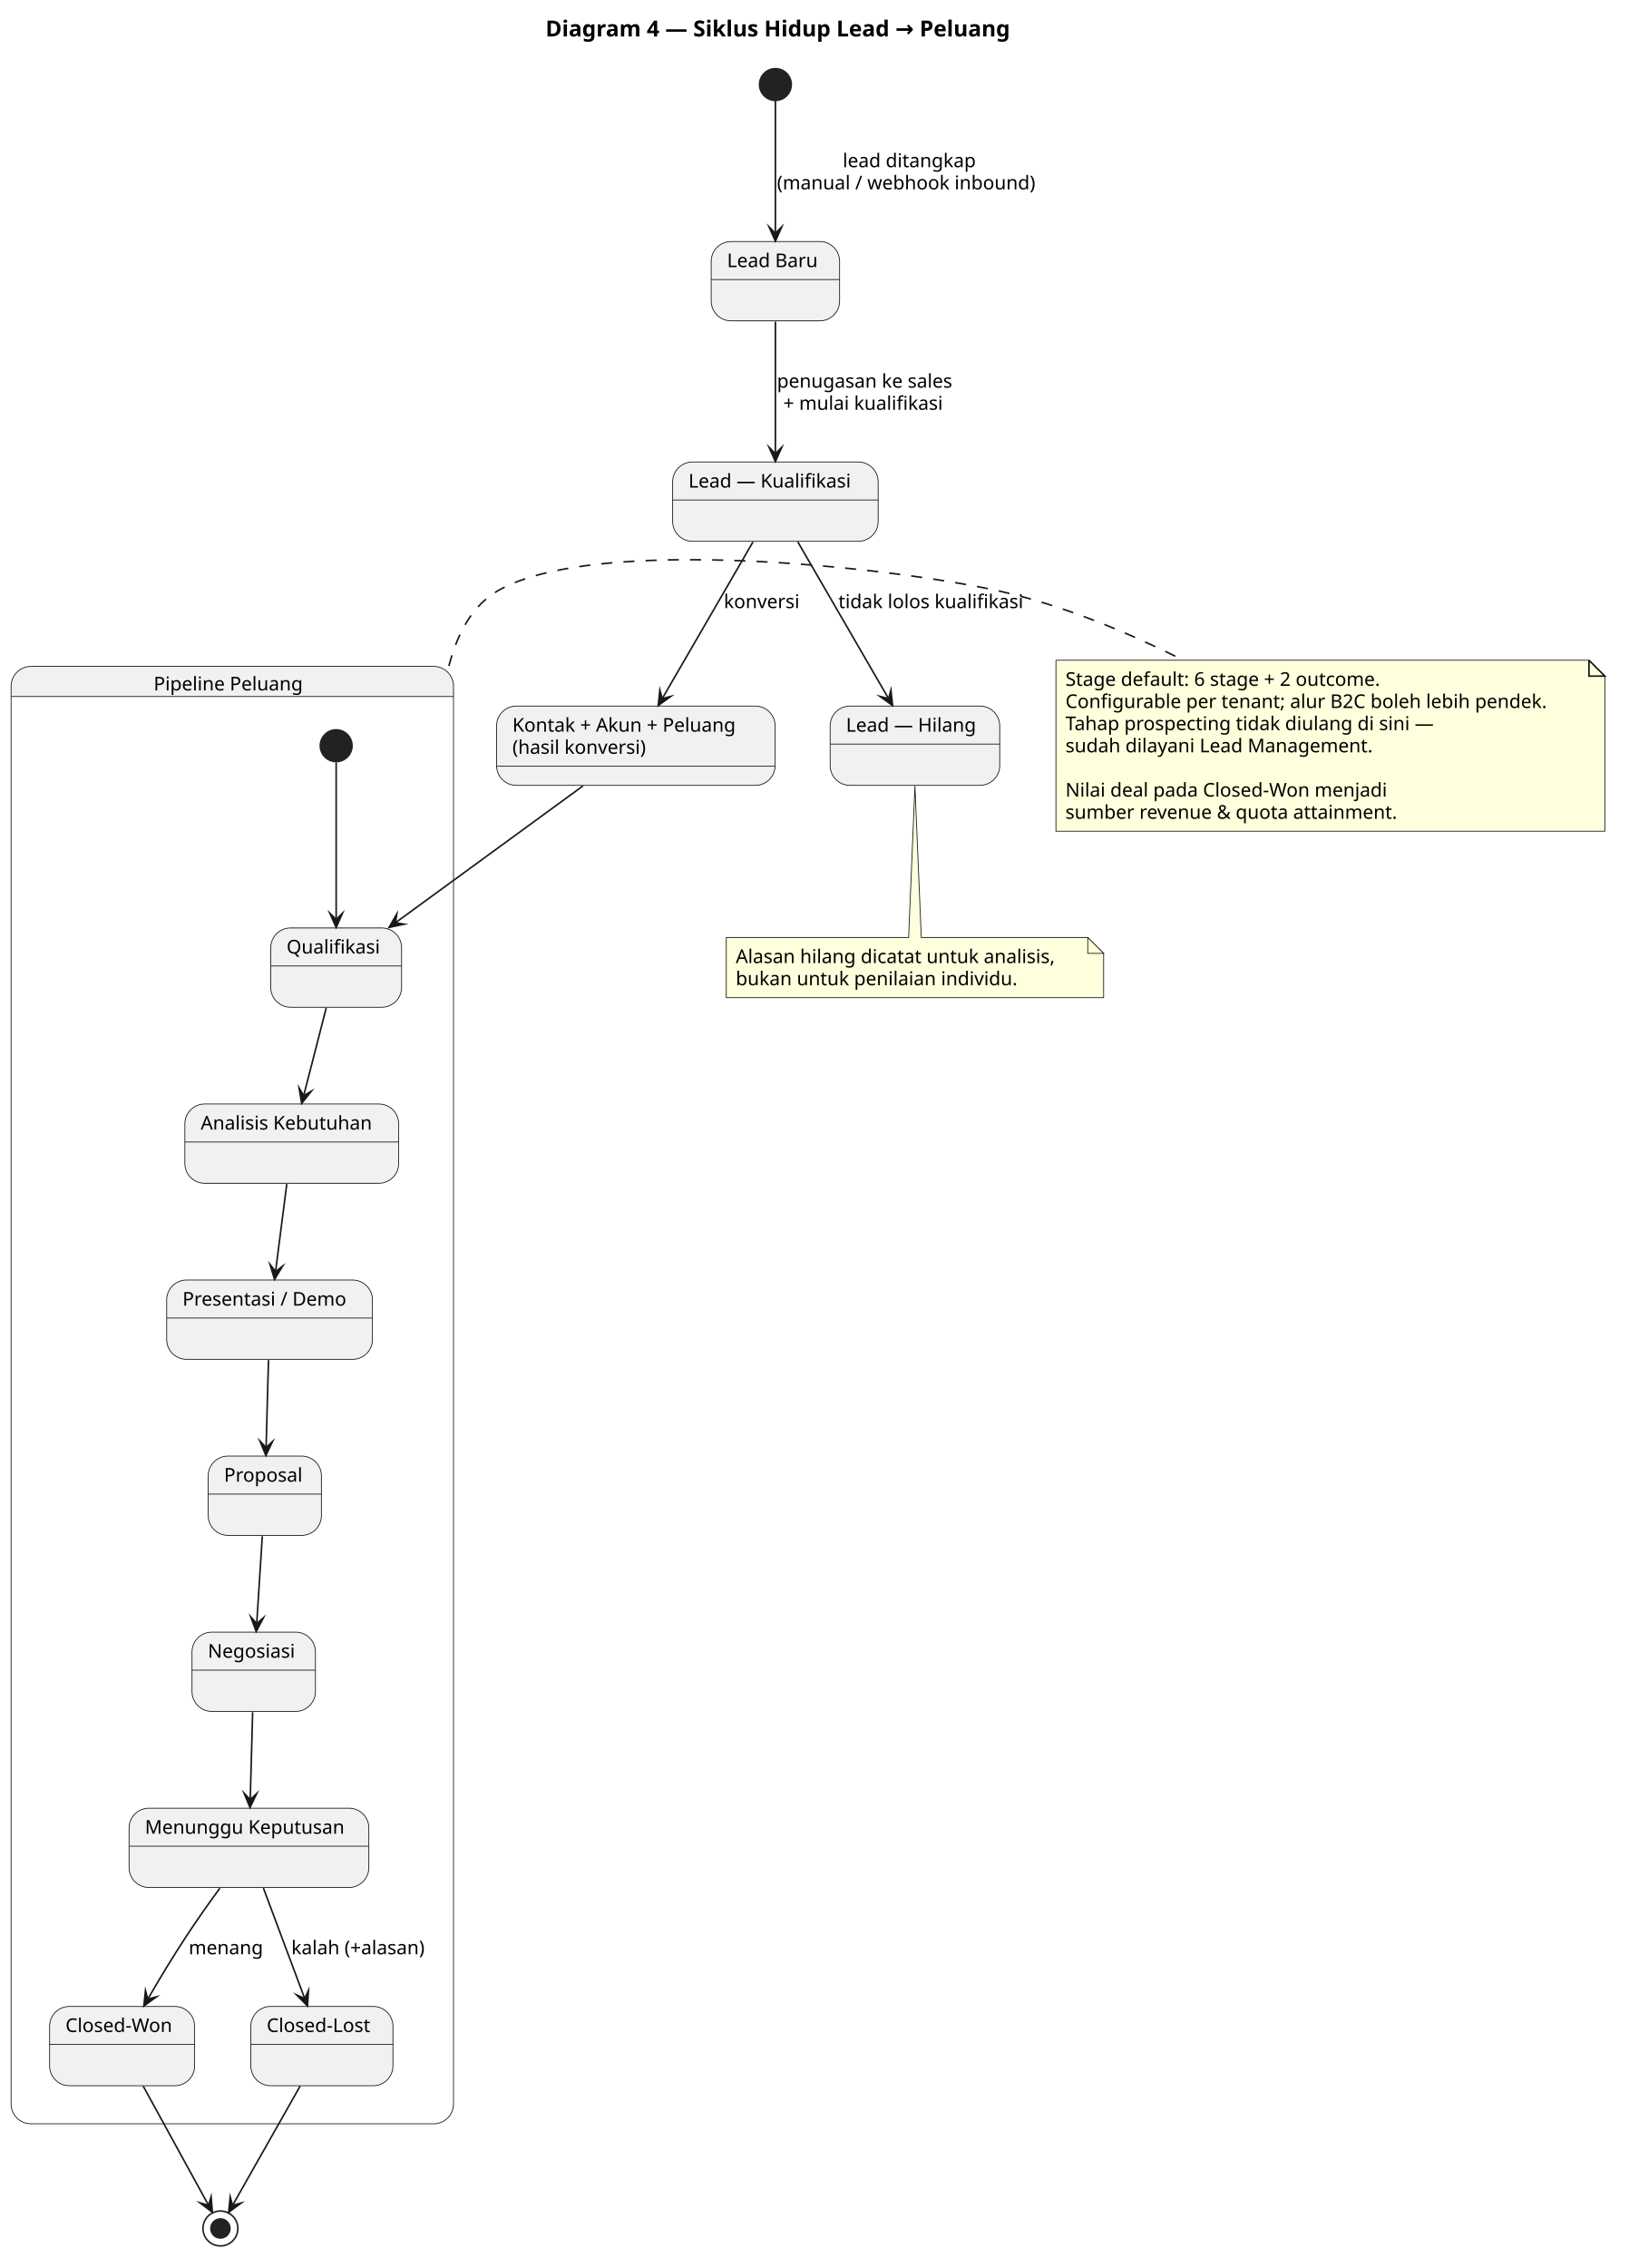
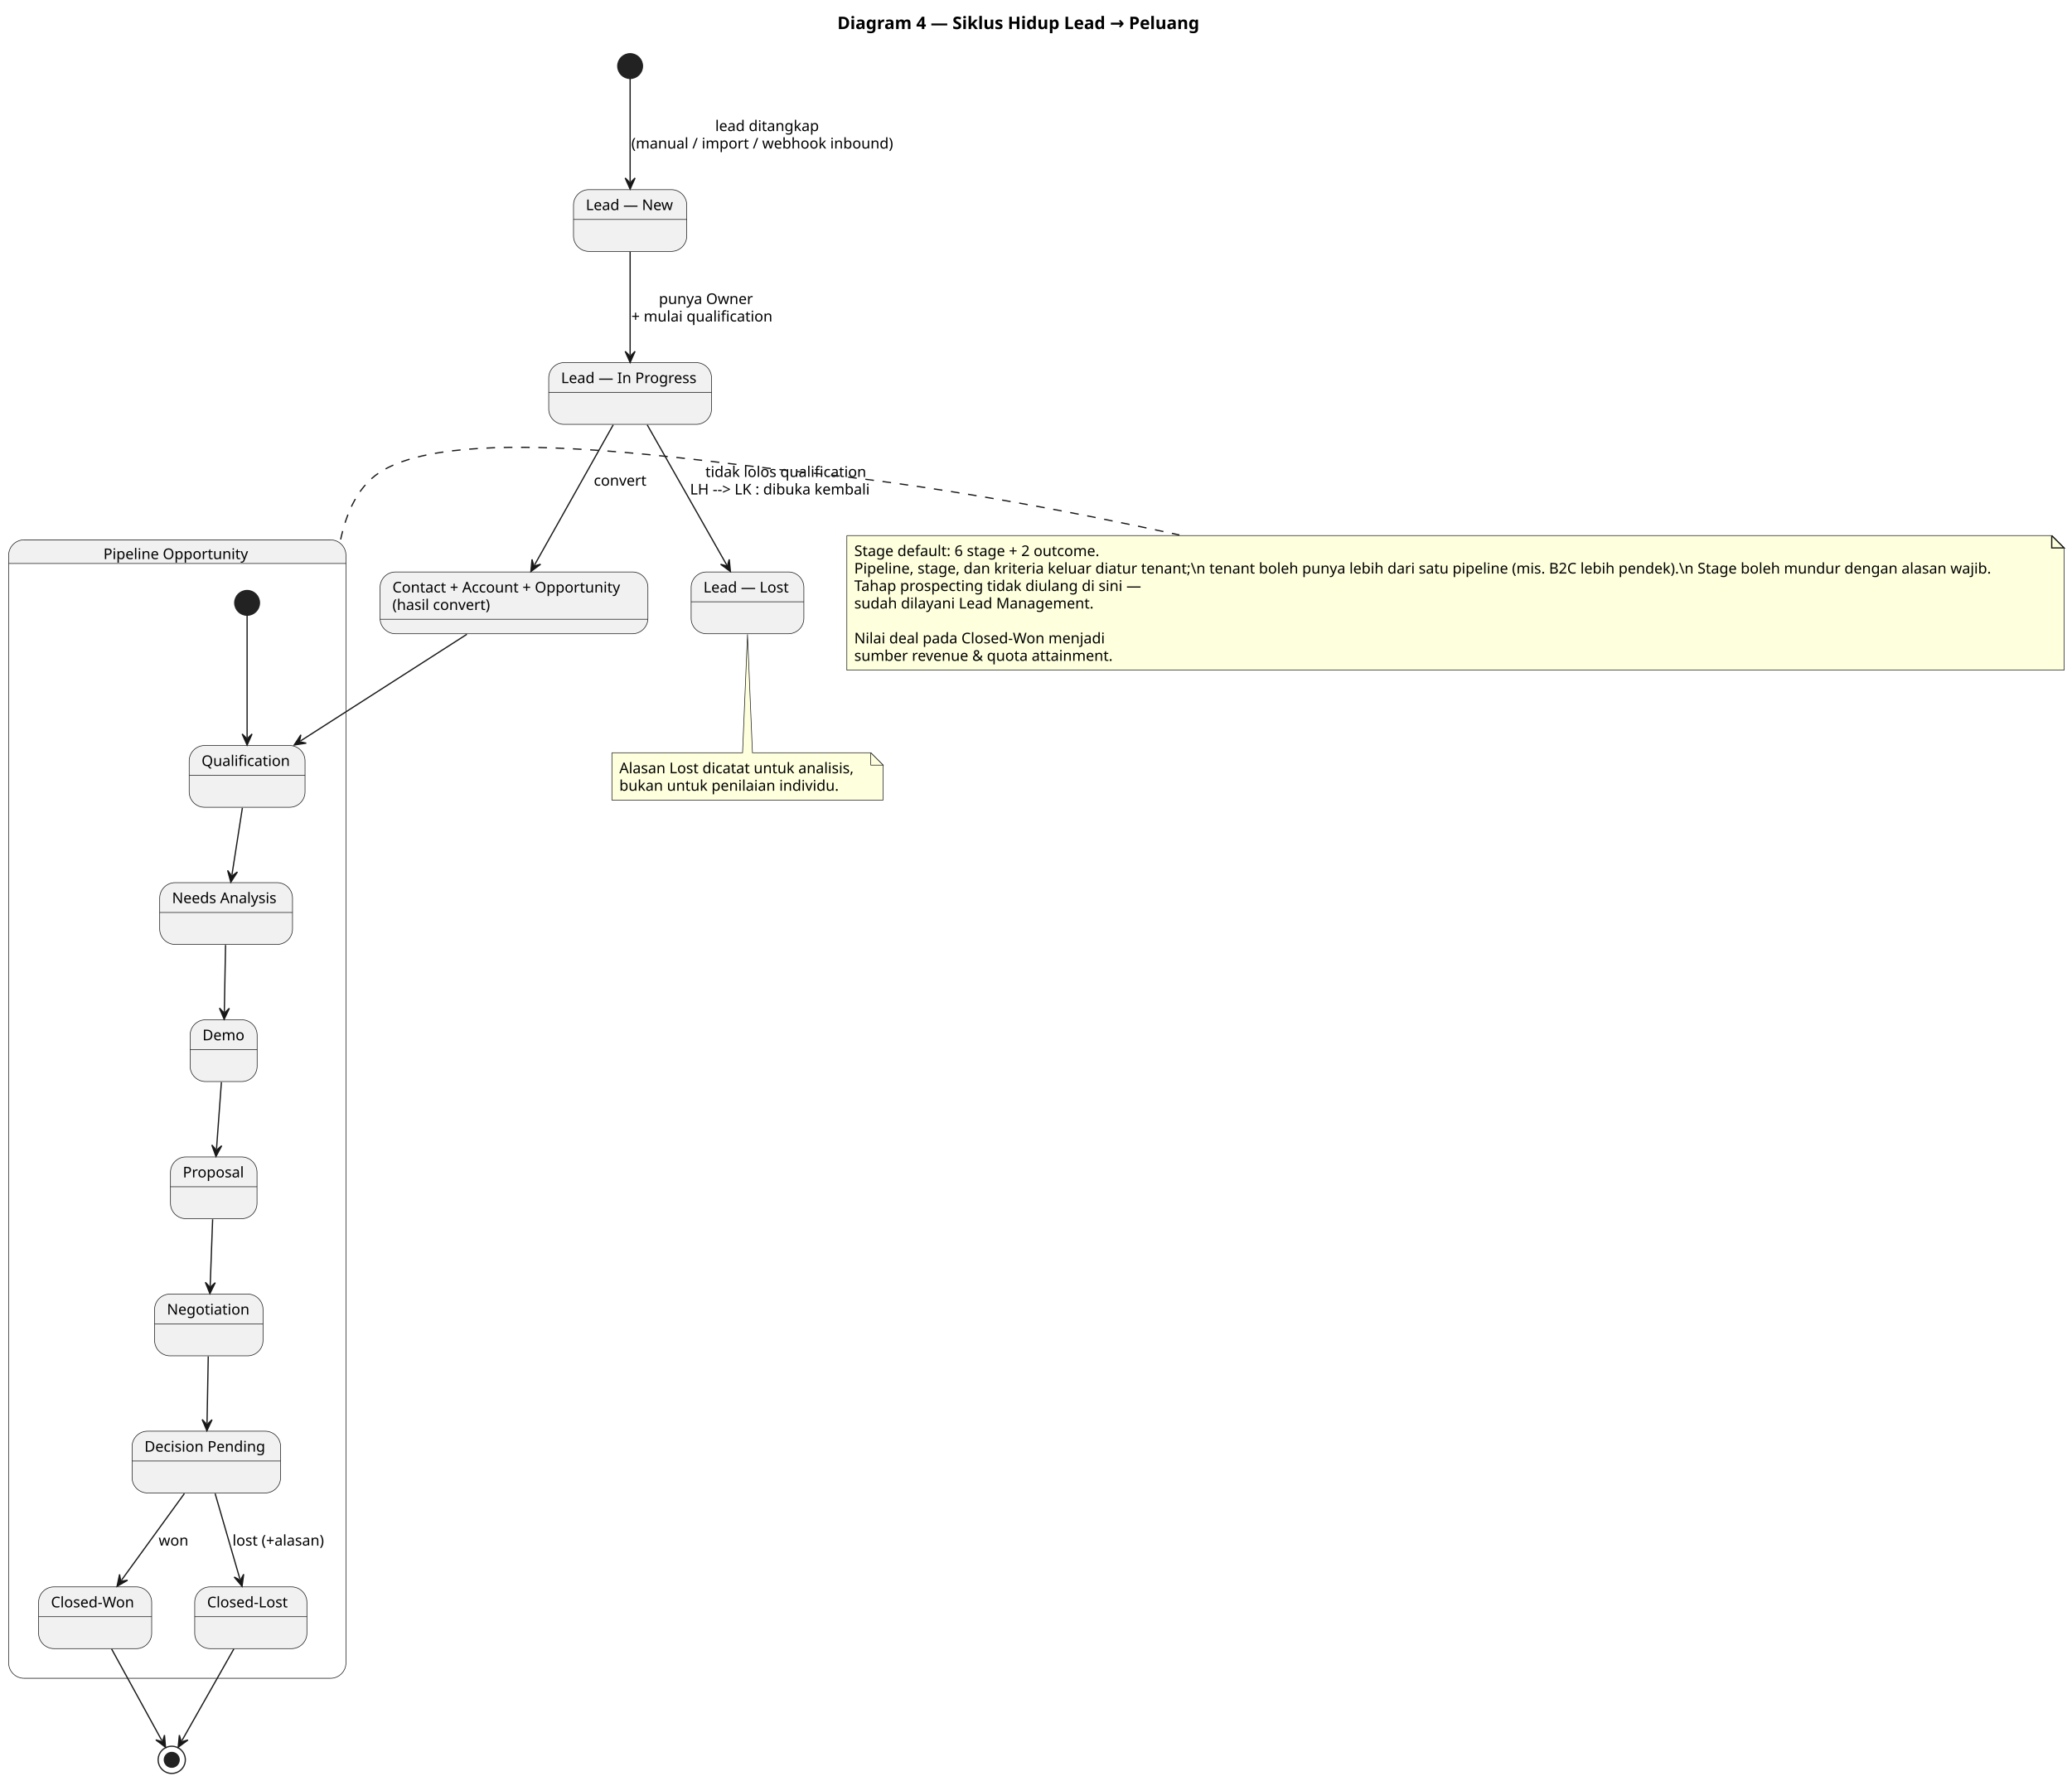
- <svg xmlns="http://www.w3.org/2000/svg" version="1.1" data-diagram-type="STATE" style="width:1027px;height:1430px;background:#FFFFFF;" width="1027px" height="1430px" viewBox="0 0 1027 1430" zoomAndPan="magnify" preserveAspectRatio="none" contentStyleType="text/css">
+ <svg xmlns="http://www.w3.org/2000/svg" contentStyleType="text/css" data-diagram-type="STATE" height="1441px" preserveAspectRatio="none" style="width:1677px;height:1441px;background:#FFFFFF;" version="1.1" viewBox="0 0 1677 1441" width="1677px" zoomAndPan="magnify">
  <defs />
-   <g font-family="sans-serif" lengthAdjust="spacing">
+   <g>
    <g class="title" data-source-line="1">
-       <text x="344.002" y="22.995" fill="#000" font-size="14" textLength="332.076" font-weight="700">Diagram 4 — Siklus Hidup Lead → Peluang</text>
+       <text fill="#000000" font-family="sans-serif" font-size="14" font-weight="bold" lengthAdjust="spacing" textLength="308.171" x="677.712" y="23.535">Diagram 4 — Siklus Hidup Lead → Peluang</text>
    </g>
-     <g class="cluster" data-qualified-name="PIPE" id="ent0005" data-source-line="16">
-       <path d="M19.5,420.187 L273.5,420.187 A12.5,12.5 0 0 1 286,432.687 L286,439.156 L7,439.156 L7,432.687 A12.5,12.5 0 0 1 19.5,420.187" fill="#F1F1F1" />
-       <rect x="7" y="420.187" width="279" height="918.89" fill="none" style="stroke:#181818;stroke-width:0.5;" rx="12.5" ry="12.5" />
-       <line x1="7" y1="439.156" x2="286" y2="439.156" style="stroke:#181818;stroke-width:0.5;" />
-       <text x="96.912" y="435.326" fill="#000" font-size="12" textLength="99.176">Pipeline Peluang</text>
+     <g class="cluster" data-entity="PIPE" data-source-line="16" data-uid="ent0006" id="cluster_PIPE">
+       <path d="M19.5,436.958 L267.5,436.958 A12.5,12.5 0 0 1 280,449.458 L280,456.091 L7,456.091 L7,449.458 A12.5,12.5 0 0 1 19.5,436.958" fill="#F1F1F1" />
+       <rect fill="none" height="921.46" rx="12.5" ry="12.5" style="stroke:#181818;stroke-width:0.5;" width="273" x="7" y="436.958" />
+       <line style="stroke:#181818;stroke-width:0.5;" x1="7" x2="280" y1="456.091" y2="456.091" />
+       <text fill="#000000" font-family="sans-serif" font-size="12" lengthAdjust="spacing" textLength="119.525" x="83.737" y="452.56">Pipeline Opportunity</text>
    </g>
-     <g class="entity" data-qualified-name="PIPE.S1" id="ent0006" data-source-line="17">
-       <rect x="170.74" y="585.077" width="82.52" height="50" fill="#F1F1F1" style="stroke:#181818;stroke-width:0.5;" rx="12.5" ry="12.5" />
-       <line x1="170.74" y1="609.046" x2="253.26" y2="609.046" style="stroke:#181818;stroke-width:0.5;" />
-       <text x="180.74" y="601.216" fill="#000" font-size="12" textLength="62.52">Qualifikasi</text>
+     <g id="PIPE.S1">
+       <rect fill="#F1F1F1" height="50" rx="12.5" ry="12.5" style="stroke:#181818;stroke-width:0.5;" width="93.764" x="153.12" y="603.418" />
+       <line style="stroke:#181818;stroke-width:0.5;" x1="153.12" x2="246.884" y1="627.551" y2="627.551" />
+       <text fill="#000000" font-family="sans-serif" font-size="12" lengthAdjust="spacing" textLength="73.764" x="163.12" y="620.02">Qualification</text>
    </g>
-     <g class="entity" data-qualified-name="PIPE.S2" id="ent0007" data-source-line="18">
-       <rect x="116.58" y="696.077" width="134.838" height="50" fill="#F1F1F1" style="stroke:#181818;stroke-width:0.5;" rx="12.5" ry="12.5" />
-       <line x1="116.58" y1="720.046" x2="251.418" y2="720.046" style="stroke:#181818;stroke-width:0.5;" />
-       <text x="126.58" y="712.216" fill="#000" font-size="12" textLength="114.838">Analisis Kebutuhan</text>
+     <g id="PIPE.S2">
+       <rect fill="#F1F1F1" height="50" rx="12.5" ry="12.5" style="stroke:#181818;stroke-width:0.5;" width="107.498" x="129.25" y="714.418" />
+       <line style="stroke:#181818;stroke-width:0.5;" x1="129.25" x2="236.748" y1="738.551" y2="738.551" />
+       <text fill="#000000" font-family="sans-serif" font-size="12" lengthAdjust="spacing" textLength="87.498" x="139.25" y="731.02">Needs Analysis</text>
    </g>
-     <g class="entity" data-qualified-name="PIPE.S3" id="ent0008" data-source-line="19">
-       <rect x="105.12" y="807.077" width="129.764" height="50" fill="#F1F1F1" style="stroke:#181818;stroke-width:0.5;" rx="12.5" ry="12.5" />
-       <line x1="105.12" y1="831.046" x2="234.884" y2="831.046" style="stroke:#181818;stroke-width:0.5;" />
-       <text x="115.12" y="823.216" fill="#000" font-size="12" textLength="109.764">Presentasi / Demo</text>
+     <g id="PIPE.S3">
+       <rect fill="#F1F1F1" height="50" rx="12.5" ry="12.5" style="stroke:#181818;stroke-width:0.5;" width="54.248" x="153.88" y="825.418" />
+       <line style="stroke:#181818;stroke-width:0.5;" x1="153.88" x2="208.128" y1="849.551" y2="849.551" />
+       <text fill="#000000" font-family="sans-serif" font-size="12" lengthAdjust="spacing" textLength="34.248" x="163.88" y="842.02">Demo</text>
    </g>
-     <g class="entity" data-qualified-name="PIPE.S4" id="ent0009" data-source-line="20">
-       <rect x="131.29" y="918.077" width="71.41" height="50" fill="#F1F1F1" style="stroke:#181818;stroke-width:0.5;" rx="12.5" ry="12.5" />
-       <line x1="131.29" y1="942.046" x2="202.7" y2="942.046" style="stroke:#181818;stroke-width:0.5;" />
-       <text x="141.29" y="934.216" fill="#000" font-size="12" textLength="51.41">Proposal</text>
+     <g id="PIPE.S4">
+       <rect fill="#F1F1F1" height="50" rx="12.5" ry="12.5" style="stroke:#181818;stroke-width:0.5;" width="70.051" x="137.97" y="936.418" />
+       <line style="stroke:#181818;stroke-width:0.5;" x1="137.97" x2="208.021" y1="960.551" y2="960.551" />
+       <text fill="#000000" font-family="sans-serif" font-size="12" lengthAdjust="spacing" textLength="50.051" x="147.97" y="953.02">Proposal</text>
    </g>
-     <g class="entity" data-qualified-name="PIPE.S5" id="ent0010" data-source-line="21">
-       <rect x="121.08" y="1029.077" width="77.844" height="50" fill="#F1F1F1" style="stroke:#181818;stroke-width:0.5;" rx="12.5" ry="12.5" />
-       <line x1="121.08" y1="1053.046" x2="198.924" y2="1053.046" style="stroke:#181818;stroke-width:0.5;" />
-       <text x="131.08" y="1045.216" fill="#000" font-size="12" textLength="57.844">Negosiasi</text>
+     <g id="PIPE.S5">
+       <rect fill="#F1F1F1" height="50" rx="12.5" ry="12.5" style="stroke:#181818;stroke-width:0.5;" width="87.764" x="125.12" y="1047.418" />
+       <line style="stroke:#181818;stroke-width:0.5;" x1="125.12" x2="212.884" y1="1071.551" y2="1071.551" />
+       <text fill="#000000" font-family="sans-serif" font-size="12" lengthAdjust="spacing" textLength="67.764" x="135.12" y="1064.02">Negotiation</text>
    </g>
-     <g class="entity" data-qualified-name="PIPE.S6" id="ent0011" data-source-line="22">
-       <rect x="81.4" y="1140.077" width="151.203" height="50" fill="#F1F1F1" style="stroke:#181818;stroke-width:0.5;" rx="12.5" ry="12.5" />
-       <line x1="81.4" y1="1164.046" x2="232.603" y2="1164.046" style="stroke:#181818;stroke-width:0.5;" />
-       <text x="91.4" y="1156.216" fill="#000" font-size="12" textLength="131.203">Menunggu Keputusan</text>
+     <g id="PIPE.S6">
+       <rect fill="#F1F1F1" height="50" rx="12.5" ry="12.5" style="stroke:#181818;stroke-width:0.5;" width="120.207" x="106.9" y="1158.418" />
+       <line style="stroke:#181818;stroke-width:0.5;" x1="106.9" x2="227.107" y1="1182.551" y2="1182.551" />
+       <text fill="#000000" font-family="sans-serif" font-size="12" lengthAdjust="spacing" textLength="100.207" x="116.9" y="1175.02">Decision Pending</text>
    </g>
-     <g class="entity" data-qualified-name="PIPE.CW" id="ent0012" data-source-line="23">
-       <rect x="31.28" y="1265.077" width="91.449" height="50" fill="#F1F1F1" style="stroke:#181818;stroke-width:0.5;" rx="12.5" ry="12.5" />
-       <line x1="31.28" y1="1289.046" x2="122.729" y2="1289.046" style="stroke:#181818;stroke-width:0.5;" />
-       <text x="41.28" y="1281.216" fill="#000" font-size="12" textLength="71.449">Closed-Won</text>
+     <g id="PIPE.CW">
+       <rect fill="#F1F1F1" height="50" rx="12.5" ry="12.5" style="stroke:#181818;stroke-width:0.5;" width="91.525" x="31.24" y="1284.418" />
+       <line style="stroke:#181818;stroke-width:0.5;" x1="31.24" x2="122.765" y1="1308.551" y2="1308.551" />
+       <text fill="#000000" font-family="sans-serif" font-size="12" lengthAdjust="spacing" textLength="71.525" x="41.24" y="1301.02">Closed-Won</text>
    </g>
-     <g class="entity" data-qualified-name="PIPE.CL" id="ent0013" data-source-line="24">
-       <rect x="158.19" y="1265.077" width="89.621" height="50" fill="#F1F1F1" style="stroke:#181818;stroke-width:0.5;" rx="12.5" ry="12.5" />
-       <line x1="158.19" y1="1289.046" x2="247.811" y2="1289.046" style="stroke:#181818;stroke-width:0.5;" />
-       <text x="168.19" y="1281.216" fill="#000" font-size="12" textLength="69.621">Closed-Lost</text>
+     <g id="PIPE.CL">
+       <rect fill="#F1F1F1" height="50" rx="12.5" ry="12.5" style="stroke:#181818;stroke-width:0.5;" width="90.816" x="157.59" y="1284.418" />
+       <line style="stroke:#181818;stroke-width:0.5;" x1="157.59" x2="248.406" y1="1308.551" y2="1308.551" />
+       <text fill="#000000" font-family="sans-serif" font-size="12" lengthAdjust="spacing" textLength="70.816" x="167.59" y="1301.02">Closed-Lost</text>
    </g>
-     <g class="start_entity" data-qualified-name="PIPE..start.PIPE" id="ent0019" data-source-line="26">
-       <ellipse cx="212" cy="470.187" rx="10" ry="10" fill="#222" style="stroke:#222;stroke-width:1;" />
+     <ellipse cx="200" cy="487.958" fill="#222222" rx="10" ry="10" style="stroke:#222222;stroke-width:1;" />
+     <g id="LB">
+       <rect fill="#F1F1F1" height="50" rx="12.5" ry="12.5" style="stroke:#181818;stroke-width:0.5;" width="91.654" x="464.17" y="153.488" />
+       <line style="stroke:#181818;stroke-width:0.5;" x1="464.17" x2="555.824" y1="177.621" y2="177.621" />
+       <text fill="#000000" font-family="sans-serif" font-size="12" lengthAdjust="spacing" textLength="71.654" x="474.17" y="170.09">Lead — New</text>
    </g>
-     <g class="entity" data-qualified-name="LB" id="ent0001" data-source-line="6">
-       <rect x="448.51" y="152.297" width="80.979" height="50" fill="#F1F1F1" style="stroke:#181818;stroke-width:0.5;" rx="12.5" ry="12.5" />
-       <line x1="448.51" y1="176.266" x2="529.489" y2="176.266" style="stroke:#181818;stroke-width:0.5;" />
-       <text x="458.51" y="168.436" fill="#000" font-size="12" textLength="60.979">Lead Baru</text>
+     <g id="LK">
+       <rect fill="#F1F1F1" height="50" rx="12.5" ry="12.5" style="stroke:#181818;stroke-width:0.5;" width="131.785" x="444.11" y="293.488" />
+       <line style="stroke:#181818;stroke-width:0.5;" x1="444.11" x2="575.895" y1="317.621" y2="317.621" />
+       <text fill="#000000" font-family="sans-serif" font-size="12" lengthAdjust="spacing" textLength="111.785" x="454.11" y="310.09">Lead — In Progress</text>
    </g>
-     <g class="entity" data-qualified-name="LK" id="ent0002" data-source-line="7">
-       <rect x="424.19" y="291.297" width="129.611" height="50" fill="#F1F1F1" style="stroke:#181818;stroke-width:0.5;" rx="12.5" ry="12.5" />
-       <line x1="424.19" y1="315.266" x2="553.801" y2="315.266" style="stroke:#181818;stroke-width:0.5;" />
-       <text x="434.19" y="307.436" fill="#000" font-size="12" textLength="109.611">Lead — Kualifikasi</text>
+     <g id="LH">
+       <rect fill="#F1F1F1" height="50" rx="12.5" ry="12.5" style="stroke:#181818;stroke-width:0.5;" width="91.232" x="559.38" y="462.958" />
+       <line style="stroke:#181818;stroke-width:0.5;" x1="559.38" x2="650.612" y1="487.091" y2="487.091" />
+       <text fill="#000000" font-family="sans-serif" font-size="12" lengthAdjust="spacing" textLength="71.232" x="569.38" y="479.56">Lead — Lost</text>
    </g>
-     <g class="entity" data-qualified-name="LH" id="ent0003" data-source-line="8">
-       <rect x="523.53" y="445.187" width="106.936" height="50" fill="#F1F1F1" style="stroke:#181818;stroke-width:0.5;" rx="12.5" ry="12.5" />
-       <line x1="523.53" y1="469.156" x2="630.466" y2="469.156" style="stroke:#181818;stroke-width:0.5;" />
-       <text x="533.53" y="461.326" fill="#000" font-size="12" textLength="86.936">Lead — Hilang</text>
+     <g id="CONV">
+       <rect fill="#F1F1F1" height="50" rx="12.5" ry="12.5" style="stroke:#181818;stroke-width:0.5;" width="216.781" x="307.61" y="462.958" />
+       <line style="stroke:#181818;stroke-width:0.5;" x1="307.61" x2="524.391" y1="501.224" y2="501.224" />
+       <text fill="#000000" font-family="sans-serif" font-size="12" lengthAdjust="spacing" textLength="196.781" x="317.61" y="479.56">Contact + Account + Opportunity</text>
+       <text fill="#000000" font-family="sans-serif" font-size="12" lengthAdjust="spacing" textLength="81.99" x="317.61" y="493.693">(hasil convert)</text>
    </g>
-     <g class="entity" data-qualified-name="CONV" id="ent0004" data-source-line="9">
-       <rect x="313.15" y="445.187" width="175.695" height="50" fill="#F1F1F1" style="stroke:#181818;stroke-width:0.5;" rx="12.5" ry="12.5" />
-       <line x1="313.15" y1="483.124" x2="488.845" y2="483.124" style="stroke:#181818;stroke-width:0.5;" />
-       <text x="323.15" y="461.326" fill="#000" font-size="12" textLength="155.695">Kontak + Akun + Peluang</text>
-       <text x="323.15" y="475.294" fill="#000" font-size="12" textLength="91.957">(hasil konversi)</text>
+     <ellipse cx="510" cy="53.488" fill="#222222" rx="10" ry="10" style="stroke:#222222;stroke-width:1;" />
+     <ellipse cx="139" cy="1424.418" fill="none" rx="11" ry="11" style="stroke:#222222;stroke-width:1;" />
+     <ellipse cx="139" cy="1424.418" fill="#222222" rx="6" ry="6" style="stroke:#222222;stroke-width:1;" />
+     <g class="entity" data-entity="GMN2" data-source-line="41" data-uid="ent0003" id="entity_GMN2">
+       <path d="M685.4,433.488 L685.4,542.418 L1670.595,542.418 L1670.595,443.488 L1660.595,433.488 L685.4,433.488" fill="#FEFFDD" style="stroke:#181818;stroke-width:0.5;" />
+       <path d="M1660.595,433.488 L1660.595,443.488 L1670.595,443.488 L1660.595,433.488" fill="#FEFFDD" style="stroke:#181818;stroke-width:1;" />
+       <text fill="#000000" font-family="sans-serif" font-size="12" lengthAdjust="spacing" textLength="209.631" x="691.4" y="450.09">Stage default: 6 stage + 2 outcome.</text>
+       <text fill="#000000" font-family="sans-serif" font-size="12" lengthAdjust="spacing" textLength="964.195" x="691.4" y="464.223">Pipeline, stage, dan kriteria keluar diatur tenant;\n  tenant boleh punya lebih dari satu pipeline (mis. B2C lebih pendek).\n  Stage boleh mundur dengan alasan wajib.</text>
+       <text fill="#000000" font-family="sans-serif" font-size="12" lengthAdjust="spacing" textLength="244.014" x="691.4" y="478.356">Tahap prospecting tidak diulang di sini —</text>
+       <text fill="#000000" font-family="sans-serif" font-size="12" lengthAdjust="spacing" textLength="197.602" x="691.4" y="492.488">sudah dilayani Lead Management.</text>
+       <text fill="#000000" font-family="sans-serif" font-size="12" lengthAdjust="spacing" textLength="3.797" x="691.4" y="506.621"> </text>
+       <text fill="#000000" font-family="sans-serif" font-size="12" lengthAdjust="spacing" textLength="211.94" x="691.4" y="520.754">Nilai deal pada Closed-Won menjadi</text>
+       <text fill="#000000" font-family="sans-serif" font-size="12" lengthAdjust="spacing" textLength="213.797" x="691.4" y="534.887">sumber revenue &amp; quota attainment.</text>
    </g>
-     <g class="start_entity" data-qualified-name=".start." id="ent0014" data-source-line="11">
-       <ellipse cx="489" cy="53.297" rx="10" ry="10" fill="#222" style="stroke:#222;stroke-width:1;" />
+     <g class="entity" data-entity="GMN5" data-source-line="51" data-uid="ent0006" id="entity_GMN5">
+       <path d="M495.25,609.288 L495.25,647.554 A0,0 0 0 0 495.25,647.554 L714.76,647.554 A0,0 0 0 0 714.76,647.554 L714.76,619.288 L704.76,609.288 L609,609.288 L605,513.388 L601,609.288 L495.25,609.288 A0,0 0 0 0 495.25,609.288" fill="#FEFFDD" style="stroke:#181818;stroke-width:0.5;" />
+       <path d="M704.76,609.288 L704.76,619.288 L714.76,619.288 L704.76,609.288" fill="#FEFFDD" style="stroke:#181818;stroke-width:0.5;" />
+       <text fill="#000000" font-family="sans-serif" font-size="12" lengthAdjust="spacing" textLength="198.51" x="501.25" y="625.89">Alasan Lost dicatat untuk analisis,</text>
+       <text fill="#000000" font-family="sans-serif" font-size="12" lengthAdjust="spacing" textLength="184.529" x="501.25" y="640.023">bukan untuk penilaian individu.</text>
    </g>
-     <g class="end_entity" data-qualified-name=".end." id="ent0029" data-source-line="37">
-       <ellipse cx="139" cy="1405.077" rx="11" ry="11" fill="none" style="stroke:#222;stroke-width:1;" />
-       <ellipse cx="139" cy="1405.077" rx="6" ry="6" fill="#222" style="stroke:#222;stroke-width:1;" />
+     <g class="link" data-entity-1=".start." data-entity-2="LB" data-source-line="11" data-uid="lnk3" id="link_.start._LB">
+       <path d="M510,63.738 C510,82.508 510,119.628 510,147.058" fill="none" id="*start*-to-LB" style="stroke:#181818;stroke-width:1;" />
+       <polygon fill="#181818" points="510,153.058,514,144.058,510,148.058,506,144.058,510,153.058" style="stroke:#181818;stroke-width:1;" />
+       <text fill="#000000" font-family="sans-serif" font-size="12" lengthAdjust="spacing" textLength="86.391" x="578.887" y="106.09">lead ditangkap</text>
+       <text fill="#000000" font-family="sans-serif" font-size="12" lengthAdjust="spacing" textLength="222.164" x="511" y="120.223">(manual / import / webhook inbound)</text>
    </g>
-     <g class="entity" data-qualified-name="GMN32" id="ent0033" data-source-line="41">
-       <path d="M665.92,416.297 L665.92,524.078 L1012.08,524.078 L1012.08,426.297 L1002.08,416.297 L665.92,416.297" style="stroke:#181818;stroke-width:0.5;" fill="#FEFFDD" />
-       <path d="M1002.08,416.297 L1002.08,426.297 L1012.08,426.297 L1002.08,416.297" style="stroke:#181818;stroke-width:1;" fill="#FEFFDD" />
-       <text x="671.92" y="432.436" fill="#000" font-size="12" textLength="218.941">Stage default: 6 stage + 2 outcome.</text>
-       <text x="671.92" y="446.404" fill="#000" font-size="12" textLength="325.16">Configurable per tenant; alur B2C boleh lebih pendek.</text>
-       <text x="671.92" y="460.373" fill="#000" font-size="12" textLength="249.053">Tahap prospecting tidak diulang di sini —</text>
-       <text x="671.92" y="474.342" fill="#000" font-size="12" textLength="206.813">sudah dilayani Lead Management.</text>
-       <text x="671.92" y="488.311" fill="#000" font-size="12"> </text>
-       <text x="671.92" y="502.279" fill="#000" font-size="12" textLength="216.984">Nilai deal pada Closed-Won menjadi</text>
-       <text x="671.92" y="516.248" fill="#000" font-size="12" textLength="224.367">sumber revenue &amp; quota attainment.</text>
+     <g class="link" data-entity-1="LB" data-entity-2="LK" data-source-line="12" data-uid="lnk4" id="link_LB_LK">
+       <path d="M510,203.838 C510,229.068 510,262.248 510,287.378" fill="none" id="LB-to-LK" style="stroke:#181818;stroke-width:1;" />
+       <polygon fill="#181818" points="510,293.378,514,284.378,510,288.378,506,284.378,510,293.378" style="stroke:#181818;stroke-width:1;" />
+       <text fill="#000000" font-family="sans-serif" font-size="12" lengthAdjust="spacing" textLength="76.752" x="533.295" y="246.09">punya Owner</text>
+       <text fill="#000000" font-family="sans-serif" font-size="12" lengthAdjust="spacing" textLength="121.342" x="511" y="260.223">+ mulai qualification</text>
    </g>
-     <g class="entity" data-qualified-name="GMN35" id="ent0036" data-source-line="51">
-       <path d="M458.01,591.107 L458.01,629.044 A0,0 0 0 0 458.01,629.044 L695.994,629.044 A0,0 0 0 0 695.994,629.044 L695.994,601.107 L685.994,591.107 L581,591.107 L577,495.517 L573,591.107 L458.01,591.107 A0,0 0 0 0 458.01,591.107" style="stroke:#181818;stroke-width:0.5;" fill="#FEFFDD" />
-       <path d="M685.994,591.107 L685.994,601.107 L695.994,601.107 L685.994,591.107" style="stroke:#181818;stroke-width:0.5;" fill="#FEFFDD" />
-       <text x="464.01" y="607.246" fill="#000" font-size="12" textLength="216.984">Alasan hilang dicatat untuk analisis,</text>
-       <text x="464.01" y="621.214" fill="#000" font-size="12" textLength="189.328">bukan untuk penilaian individu.</text>
+     <g class="link" data-entity-1="LK" data-entity-2="LH" data-source-line="13" data-uid="lnk5" id="link_LK_LH">
+       <path d="M523.81,343.838 C541.83,375.588 570.19,425.589 588.21,457.359" fill="none" id="LK-to-LH" style="stroke:#181818;stroke-width:1;" />
+       <polygon fill="#181818" points="591.17,462.578,590.209,452.776,588.703,458.229,583.25,456.723,591.17,462.578" style="stroke:#181818;stroke-width:1;" />
+       <text fill="#000000" font-family="sans-serif" font-size="12" lengthAdjust="spacing" textLength="136.535" x="570.901" y="386.09">tidak lolos qualification</text>
+       <text fill="#000000" font-family="sans-serif" font-size="12" lengthAdjust="spacing" textLength="161.338" x="558.5" y="400.223">LH --&gt; LK : dibuka kembali</text>
    </g>
-     <g class="link" data-entity-1="ent0014" data-entity-2="ent0001" id="lnk15" data-source-line="11" data-link-type="dependency">
-       <path d="M489,63.467 C489,82.087 489,119.857 489,147.067" style="stroke:#181818;stroke-width:1;" fill="none" id="*start*-to-LB" />
-       <polygon points="489,152.067,493,143.067,489,147.067,485,143.067,489,152.067" fill="#181818" style="stroke:#181818;stroke-width:1;stroke-linejoin:miter;stroke-miterlimit:10;" />
-       <text x="531.458" y="105.436" fill="#000" font-size="12" textLength="89.654">lead ditangkap</text>
-       <text x="490" y="119.404" fill="#000" font-size="12" textLength="172.57">(manual / webhook inbound)</text>
+     <g class="link" data-entity-1="LK" data-entity-2="CONV" data-source-line="14" data-uid="lnk6" id="link_LK_CONV">
+       <path d="M496.33,343.838 C478.51,375.588 450.447,425.576 432.616,457.346" fill="none" id="LK-to-CONV" style="stroke:#181818;stroke-width:1;" />
+       <polygon fill="#181818" points="429.68,462.578,437.573,456.688,432.127,458.218,430.596,452.772,429.68,462.578" style="stroke:#181818;stroke-width:1;" />
+       <text fill="#000000" font-family="sans-serif" font-size="12" lengthAdjust="spacing" textLength="43.26" x="480.6" y="393.09">convert</text>
    </g>
-     <g class="link" data-entity-1="ent0001" data-entity-2="ent0002" id="lnk16" data-source-line="12" data-link-type="dependency">
-       <path d="M489,202.787 C489,227.727 489,261.157 489,286.017" style="stroke:#181818;stroke-width:1;" fill="none" id="LB-to-LK" />
-       <polygon points="489,291.017,493,282.017,489,286.017,485,282.017,489,291.017" fill="#181818" style="stroke:#181818;stroke-width:1;stroke-linejoin:miter;stroke-miterlimit:10;" />
-       <text x="490" y="244.436" fill="#000" font-size="12" textLength="118.928">penugasan ke sales</text>
-       <text x="493.952" y="258.404" fill="#000" font-size="12" textLength="111.023">+ mulai kualifikasi</text>
+     <g class="link" data-entity-1=".start.PIPE" data-entity-2="S1" data-source-line="26" data-uid="lnk8" id="link_.start.PIPE_S1">
+       <path d="M200,498.038 C200,519.098 200,565.828 200,597.078" fill="none" id="*start*PIPE-to-S1" style="stroke:#181818;stroke-width:1;" />
+       <polygon fill="#181818" points="200,603.078,204,594.078,200,598.078,196,594.078,200,603.078" style="stroke:#181818;stroke-width:1;" />
    </g>
-     <g class="link" data-entity-1="ent0002" data-entity-2="ent0003" id="lnk17" data-source-line="13" data-link-type="dependency">
-       <path d="M503.14,341.697 C519.56,370.047 543.983,412.201 560.393,440.521" style="stroke:#181818;stroke-width:1;" fill="none" id="LK-to-LH" />
-       <polygon points="562.9,444.847,561.849,435.054,560.393,440.521,554.927,439.065,562.9,444.847" fill="#181818" style="stroke:#181818;stroke-width:1;stroke-linejoin:miter;stroke-miterlimit:10;" />
-       <text x="528.73" y="383.436" fill="#000" font-size="12" textLength="125.215">tidak lolos kualifikasi</text>
+     <g class="link" data-entity-1="S1" data-entity-2="S2" data-source-line="27" data-uid="lnk9" id="link_S1_S2">
+       <path d="M196.18,653.878 C193.39,671.828 190.526,690.18 187.726,708.11" fill="none" id="S1-to-S2" style="stroke:#181818;stroke-width:1;" />
+       <polygon fill="#181818" points="186.8,714.038,192.141,705.763,187.571,709.098,184.237,704.529,186.8,714.038" style="stroke:#181818;stroke-width:1;" />
    </g>
-     <g class="link" data-entity-1="ent0002" data-entity-2="ent0004" id="lnk18" data-source-line="14" data-link-type="dependency">
-       <path d="M474.86,341.697 C458.44,370.047 434.017,412.201 417.607,440.521" style="stroke:#181818;stroke-width:1;" fill="none" id="LK-to-CONV" />
-       <polygon points="415.1,444.847,423.073,439.065,417.607,440.521,416.151,435.054,415.1,444.847" fill="#181818" style="stroke:#181818;stroke-width:1;stroke-linejoin:miter;stroke-miterlimit:10;" />
-       <text x="456.47" y="383.436" fill="#000" font-size="12" textLength="50.9">konversi</text>
+     <g class="link" data-entity-1="S2" data-entity-2="S3" data-source-line="28" data-uid="lnk10" id="link_S2_S3">
+       <path d="M182.55,764.878 C182.22,782.828 181.89,801.109 181.56,819.039" fill="none" id="S2-to-S3" style="stroke:#181818;stroke-width:1;" />
+       <polygon fill="#181818" points="181.45,825.038,185.615,816.113,181.542,820.039,177.616,815.966,181.45,825.038" style="stroke:#181818;stroke-width:1;" />
    </g>
-     <g class="link" data-entity-1="ent0019" data-entity-2="ent0006" id="lnk20" data-source-line="26" data-link-type="dependency">
-       <path d="M212,480.667 C212,501.897 212,548.847 212,579.777" style="stroke:#181818;stroke-width:1;" fill="none" id="*start*PIPE-to-S1" />
-       <polygon points="212,584.777,216,575.777,212,579.777,208,575.777,212,584.777" fill="#181818" style="stroke:#181818;stroke-width:1;stroke-linejoin:miter;stroke-miterlimit:10;" />
+     <g class="link" data-entity-1="S3" data-entity-2="S4" data-source-line="29" data-uid="lnk11" id="link_S3_S4">
+       <path d="M179.2,875.878 C177.89,893.828 176.55,912.125 175.231,930.054" fill="none" id="S3-to-S4" style="stroke:#181818;stroke-width:1;" />
+       <polygon fill="#181818" points="174.79,936.038,179.44,927.356,175.157,931.052,171.462,926.769,174.79,936.038" style="stroke:#181818;stroke-width:1;" />
    </g>
-     <g class="link" data-entity-1="ent0006" data-entity-2="ent0007" id="lnk21" data-source-line="27" data-link-type="dependency">
-       <path d="M205.72,635.537 C201.1,653.487 196.115,672.924 191.505,690.854" style="stroke:#181818;stroke-width:1;" fill="none" id="S1-to-S2" />
-       <polygon points="190.26,695.697,196.375,687.976,191.505,690.854,188.627,685.984,190.26,695.697" fill="#181818" style="stroke:#181818;stroke-width:1;stroke-linejoin:miter;stroke-miterlimit:10;" />
+     <g class="link" data-entity-1="S4" data-entity-2="S5" data-source-line="30" data-uid="lnk12" id="link_S4_S5">
+       <path d="M172.1,986.878 C171.44,1004.828 170.771,1023.112 170.111,1041.042" fill="none" id="S4-to-S5" style="stroke:#181818;stroke-width:1;" />
+       <polygon fill="#181818" points="169.89,1047.038,174.218,1038.191,170.074,1042.042,166.224,1037.897,169.89,1047.038" style="stroke:#181818;stroke-width:1;" />
    </g>
-     <g class="link" data-entity-1="ent0007" data-entity-2="ent0008" id="lnk22" data-source-line="28" data-link-type="dependency">
-       <path d="M180.86,746.537 C178.55,764.487 176.066,783.808 173.766,801.738" style="stroke:#181818;stroke-width:1;" fill="none" id="S2-to-S3" />
-       <polygon points="173.13,806.697,178.243,798.279,173.766,801.738,170.308,797.261,173.13,806.697" fill="#181818" style="stroke:#181818;stroke-width:1;stroke-linejoin:miter;stroke-miterlimit:10;" />
+     <g class="link" data-entity-1="S5" data-entity-2="S6" data-source-line="31" data-uid="lnk13" id="link_S5_S6">
+       <path d="M168.55,1097.878 C168.22,1115.828 167.89,1134.109 167.56,1152.039" fill="none" id="S5-to-S6" style="stroke:#181818;stroke-width:1;" />
+       <polygon fill="#181818" points="167.45,1158.038,171.615,1149.113,167.542,1153.039,163.616,1148.966,167.45,1158.038" style="stroke:#181818;stroke-width:1;" />
    </g>
-     <g class="link" data-entity-1="ent0008" data-entity-2="ent0009" id="lnk23" data-source-line="29" data-link-type="dependency">
-       <path d="M169.33,857.537 C168.83,875.487 168.297,894.769 167.807,912.699" style="stroke:#181818;stroke-width:1;" fill="none" id="S3-to-S4" />
-       <polygon points="167.67,917.697,171.914,908.81,167.807,912.699,163.917,908.591,167.67,917.697" fill="#181818" style="stroke:#181818;stroke-width:1;stroke-linejoin:miter;stroke-miterlimit:10;" />
+     <g class="link" data-entity-1="S6" data-entity-2="CW" data-source-line="32" data-uid="lnk14" id="link_S6_CW">
+       <path d="M149.22,1208.918 C133.44,1230.658 114.035,1257.393 98.265,1279.113" fill="none" id="S6-to-CW" style="stroke:#181818;stroke-width:1;" />
+       <polygon fill="#181818" points="94.74,1283.968,103.265,1279.036,97.678,1279.922,96.791,1274.335,94.74,1283.968" style="stroke:#181818;stroke-width:1;" />
+       <text fill="#000000" font-family="sans-serif" font-size="12" lengthAdjust="spacing" textLength="24.064" x="128.39" y="1251.02">won</text>
    </g>
-     <g class="link" data-entity-1="ent0009" data-entity-2="ent0010" id="lnk24" data-source-line="30" data-link-type="dependency">
-       <path d="M165.43,968.537 C164.28,986.487 163.04,1005.777 161.89,1023.707" style="stroke:#181818;stroke-width:1;" fill="none" id="S4-to-S5" />
-       <polygon points="161.57,1028.697,166.138,1019.971,161.89,1023.707,158.154,1019.459,161.57,1028.697" fill="#181818" style="stroke:#181818;stroke-width:1;stroke-linejoin:miter;stroke-miterlimit:10;" />
+     <g class="link" data-entity-1="S6" data-entity-2="CL" data-source-line="33" data-uid="lnk15" id="link_S6_CL">
+       <path d="M174.11,1208.918 C180.42,1230.658 187.929,1256.486 194.229,1278.206" fill="none" id="S6-to-CL" style="stroke:#181818;stroke-width:1;" />
+       <polygon fill="#181818" points="195.9,1283.968,197.234,1274.21,194.507,1279.166,189.551,1276.439,195.9,1283.968" style="stroke:#181818;stroke-width:1;" />
+       <text fill="#000000" font-family="sans-serif" font-size="12" lengthAdjust="spacing" textLength="79.5" x="188.16" y="1251.02">lost (+alasan)</text>
    </g>
-     <g class="link" data-entity-1="ent0010" data-entity-2="ent0011" id="lnk25" data-source-line="31" data-link-type="dependency">
-       <path d="M159.33,1079.537 C158.83,1097.487 158.297,1116.769 157.807,1134.699" style="stroke:#181818;stroke-width:1;" fill="none" id="S5-to-S6" />
-       <polygon points="157.67,1139.697,161.914,1130.81,157.807,1134.699,153.917,1130.591,157.67,1139.697" fill="#181818" style="stroke:#181818;stroke-width:1;stroke-linejoin:miter;stroke-miterlimit:10;" />
+     <g class="link" data-entity-1="CONV" data-entity-2="S1" data-source-line="36" data-uid="lnk16" id="link_CONV_S1">
+       <path d="M377.88,513.388 C338.52,538.618 282.511,574.53 243.151,599.76" fill="none" id="CONV-to-S1" style="stroke:#181818;stroke-width:1;" />
+       <polygon fill="#181818" points="238.1,602.998,247.836,601.509,242.309,600.3,243.518,594.774,238.1,602.998" style="stroke:#181818;stroke-width:1;" />
    </g>
-     <g class="link" data-entity-1="ent0011" data-entity-2="ent0012" id="lnk26" data-source-line="32" data-link-type="dependency">
-       <path d="M138.67,1190.487 C131.98,1199.637 124.47,1210.217 118,1220.077 C108.44,1234.637 100.941,1247.097 93.211,1260.477" style="stroke:#181818;stroke-width:1;" fill="none" id="S6-to-CW" />
-       <polygon points="90.71,1264.807,98.676,1259.015,93.211,1260.477,91.749,1255.013,90.71,1264.807" fill="#181818" style="stroke:#181818;stroke-width:1;stroke-linejoin:miter;stroke-miterlimit:10;" />
-       <text x="119" y="1232.216" fill="#000" font-size="12" textLength="49.254">menang</text>
+     <g class="link" data-entity-1="CW" data-entity-2=".end." data-source-line="37" data-uid="lnk18" id="link_CW_.end.">
+       <path d="M90.3,1334.658 C103.96,1359.558 121.645,1391.777 131.065,1408.957" fill="none" id="CW-to-*end*" style="stroke:#181818;stroke-width:1;" />
+       <polygon fill="#181818" points="133.95,1414.218,133.13,1404.404,131.546,1409.834,126.116,1408.25,133.95,1414.218" style="stroke:#181818;stroke-width:1;" />
    </g>
-     <g class="link" data-entity-1="ent0011" data-entity-2="ent0013" id="lnk27" data-source-line="33" data-link-type="dependency">
-       <path d="M166.09,1190.377 C174.15,1211.937 184.118,1238.594 192.178,1260.144" style="stroke:#181818;stroke-width:1;" fill="none" id="S6-to-CL" />
-       <polygon points="193.93,1264.827,194.524,1254.996,192.178,1260.144,187.031,1257.798,193.93,1264.827" fill="#181818" style="stroke:#181818;stroke-width:1;stroke-linejoin:miter;stroke-miterlimit:10;" />
-       <text x="183.75" y="1232.216" fill="#000" font-size="12" textLength="95.08">kalah (+alasan)</text>
+     <g class="link" data-entity-1="CL" data-entity-2=".end." data-source-line="38" data-uid="lnk19" id="link_CL_.end.">
+       <path d="M189.27,1334.658 C175.17,1359.558 156.897,1391.818 147.167,1408.997" fill="none" id="CL-to-*end*" style="stroke:#181818;stroke-width:1;" />
+       <polygon fill="#181818" points="144.21,1414.218,152.126,1408.358,146.674,1409.868,145.165,1404.416,144.21,1414.218" style="stroke:#181818;stroke-width:1;" />
    </g>
-     <g class="link" data-entity-1="ent0004" data-entity-2="ent0006" id="lnk28" data-source-line="36" data-link-type="dependency">
-       <path d="M367.65,495.517 C333.2,520.647 283.809,556.679 249.379,581.809" style="stroke:#181818;stroke-width:1;" fill="none" id="CONV-to-S1" />
-       <polygon points="245.34,584.757,254.968,582.682,249.379,581.809,250.251,576.22,245.34,584.757" fill="#181818" style="stroke:#181818;stroke-width:1;stroke-linejoin:miter;stroke-miterlimit:10;" />
-     </g>
-     <g class="link" data-entity-1="ent0012" data-entity-2="ent0029" id="lnk30" data-source-line="37" data-link-type="dependency">
-       <path d="M90.3,1315.317 C103.96,1340.217 122.126,1373.313 131.546,1390.493" style="stroke:#181818;stroke-width:1;" fill="none" id="CW-to-*end*" />
-       <polygon points="133.95,1394.877,133.13,1385.062,131.546,1390.493,126.116,1388.908,133.95,1394.877" fill="#181818" style="stroke:#181818;stroke-width:1;stroke-linejoin:miter;stroke-miterlimit:10;" />
-     </g>
-     <g class="link" data-entity-1="ent0013" data-entity-2="ent0029" id="lnk31" data-source-line="38" data-link-type="dependency">
-       <path d="M189.27,1315.317 C175.17,1340.217 156.404,1373.346 146.674,1390.526" style="stroke:#181818;stroke-width:1;" fill="none" id="CL-to-*end*" />
-       <polygon points="144.21,1394.877,152.126,1389.017,146.674,1390.526,145.165,1385.074,144.21,1394.877" fill="#181818" style="stroke:#181818;stroke-width:1;stroke-linejoin:miter;stroke-miterlimit:10;" />
-     </g>
-     <g class="link" data-entity-1="ent0005" data-entity-2="ent0033" id="lnk34" data-source-line="41" data-link-type="association">
-       <path d="M283.092,419.921 C283.134,419.76 283.175,419.599 283.217,419.438 C283.301,419.116 283.386,418.794 283.472,418.472 C284.162,415.895 284.935,413.316 285.801,410.762 C287.533,405.652 289.636,400.636 292.187,395.915 C297.29,386.474 304.188,378.212 313.5,372.737 C374.23,337.037 561.73,357.467 630.5,372.737 C669.9,381.497 710.66,398.507 745.58,415.897" style="stroke:#181818;stroke-width:1;stroke-dasharray:7,7;" fill="none" id="PIPE-GMN32" />
+     <g class="link" data-entity-1="PIPE" data-entity-2="GMN2" data-source-line="41" data-uid="lnk4" id="link_PIPE_GMN2">
+       <path d="M275.713,436.653 C275.788,436.301 275.864,435.948 275.942,435.595 C276.097,434.89 276.258,434.183 276.424,433.476 C277.089,430.648 277.844,427.811 278.7,424.992 C280.413,419.354 282.529,413.79 285.142,408.521 C290.368,397.983 297.577,388.626 307.5,382.218 C371.54,340.878 574.65,374.698 650.5,382.218 C751.23,392.218 861.21,412.698 954.56,432.998" fill="none" id="PIPE-GMN2" style="stroke:#181818;stroke-width:1;stroke-dasharray:7,7;" />
    </g>
  </g>
</svg>
